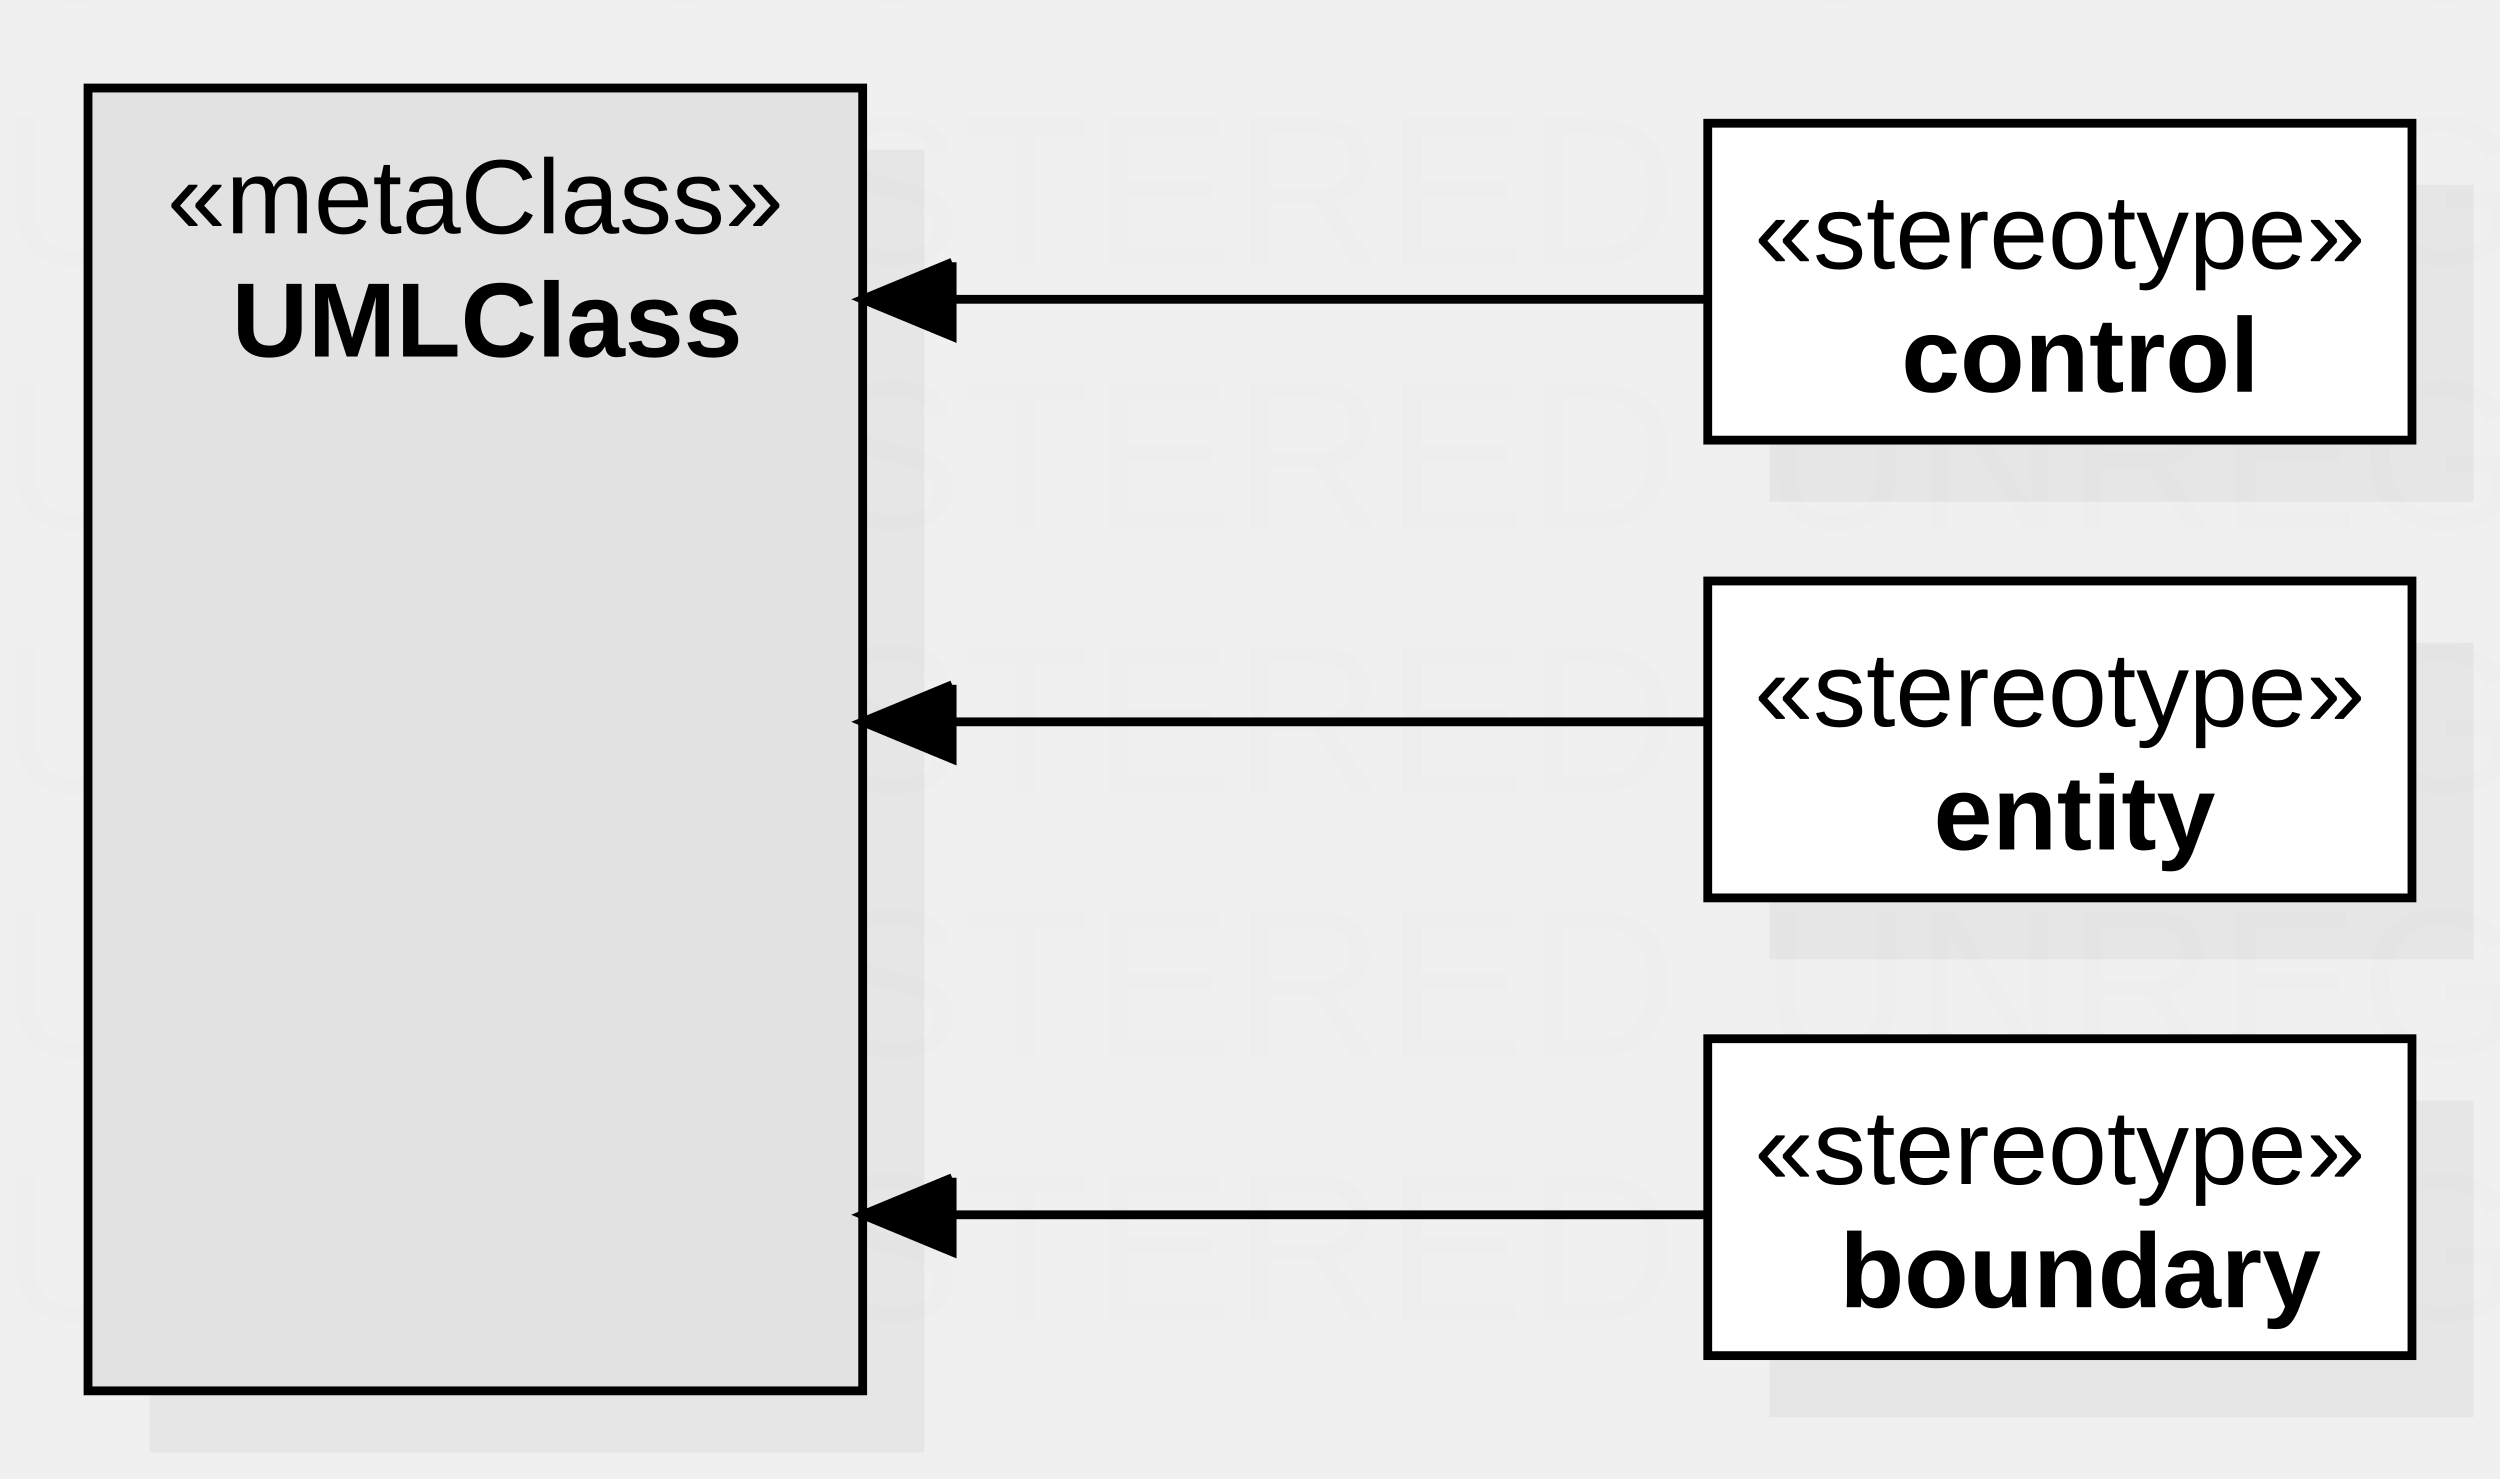
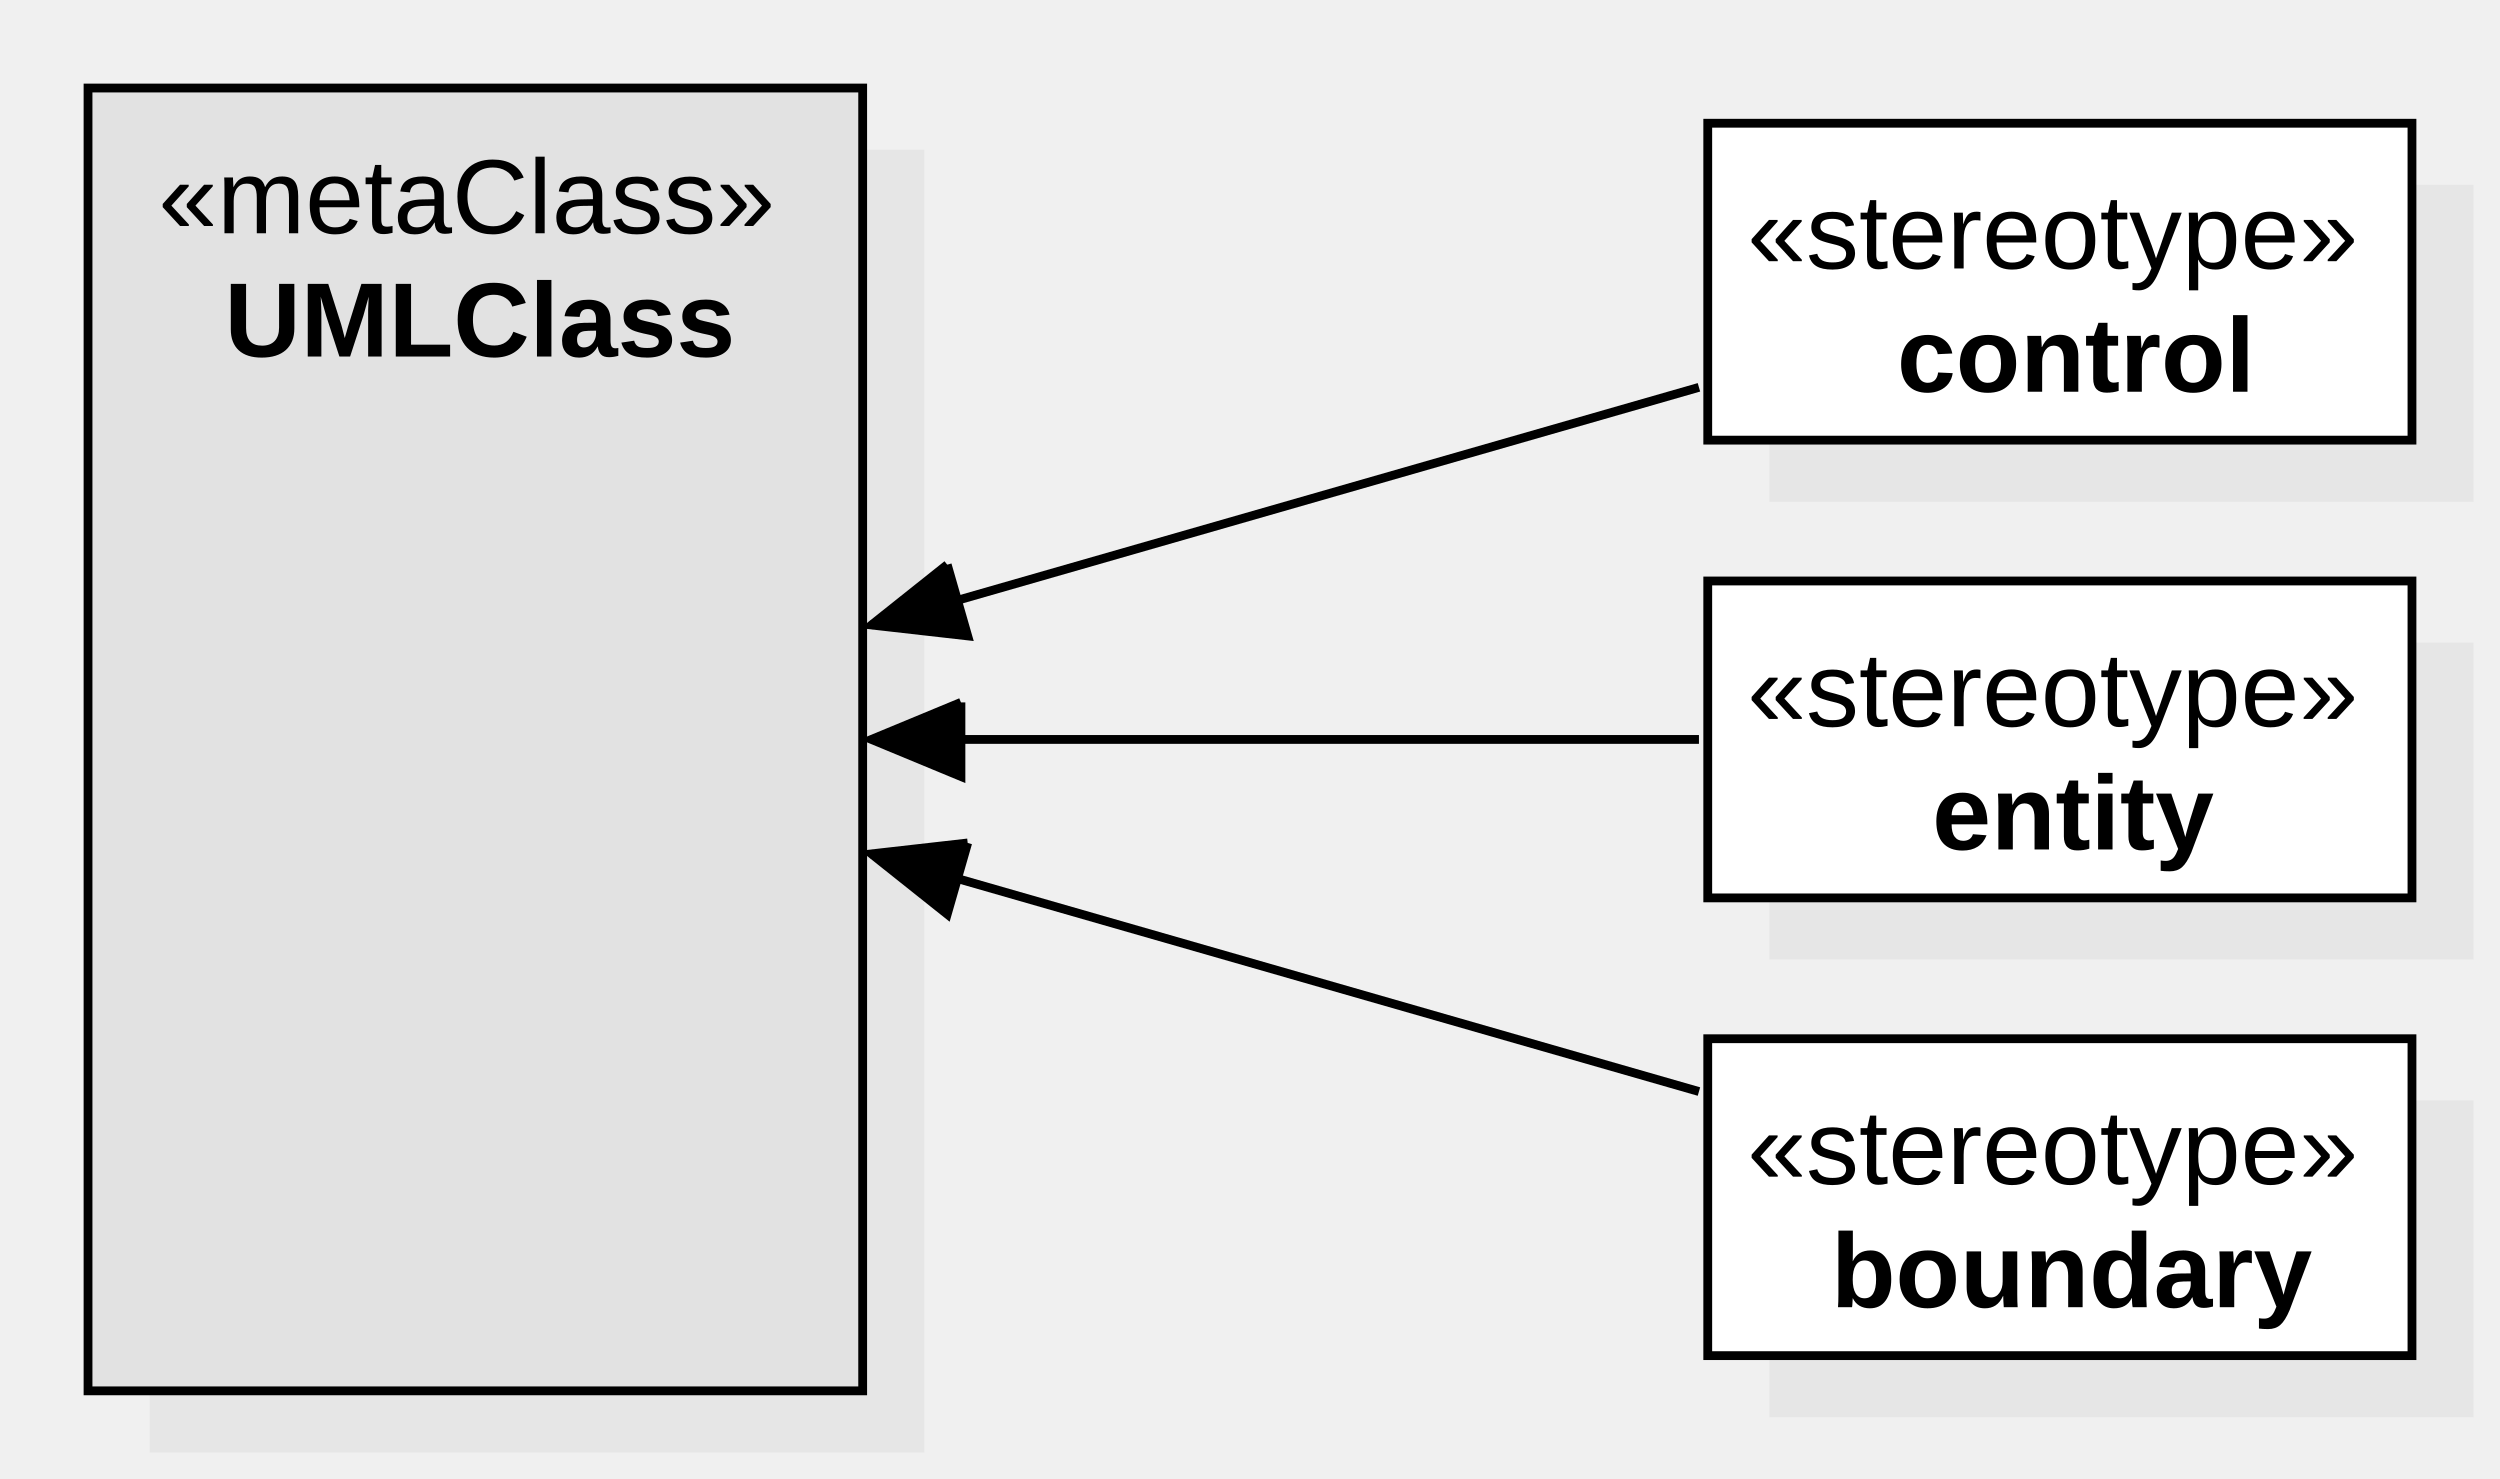
<svg xmlns="http://www.w3.org/2000/svg" version="1.1" width="284" height="168">
  <defs />
  <g>
-     <text fill="#eeeeee" stroke="none" font-family="Arial" font-size="24px" font-style="normal" font-weight="normal" text-decoration="none" x="0" y="0">UNREGISTERED</text>
-     <text fill="#eeeeee" stroke="none" font-family="Arial" font-size="24px" font-style="normal" font-weight="normal" text-decoration="none" x="0" y="30">UNREGISTERED</text>
-     <text fill="#eeeeee" stroke="none" font-family="Arial" font-size="24px" font-style="normal" font-weight="normal" text-decoration="none" x="0" y="60">UNREGISTERED</text>
-     <text fill="#eeeeee" stroke="none" font-family="Arial" font-size="24px" font-style="normal" font-weight="normal" text-decoration="none" x="0" y="90">UNREGISTERED</text>
-     <text fill="#eeeeee" stroke="none" font-family="Arial" font-size="24px" font-style="normal" font-weight="normal" text-decoration="none" x="0" y="120">UNREGISTERED</text>
-     <text fill="#eeeeee" stroke="none" font-family="Arial" font-size="24px" font-style="normal" font-weight="normal" text-decoration="none" x="0" y="150">UNREGISTERED</text>
-     <text fill="#eeeeee" stroke="none" font-family="Arial" font-size="24px" font-style="normal" font-weight="normal" text-decoration="none" x="200" y="0">UNREGISTERED</text>
-     <text fill="#eeeeee" stroke="none" font-family="Arial" font-size="24px" font-style="normal" font-weight="normal" text-decoration="none" x="200" y="30">UNREGISTERED</text>
-     <text fill="#eeeeee" stroke="none" font-family="Arial" font-size="24px" font-style="normal" font-weight="normal" text-decoration="none" x="200" y="60">UNREGISTERED</text>
-     <text fill="#eeeeee" stroke="none" font-family="Arial" font-size="24px" font-style="normal" font-weight="normal" text-decoration="none" x="200" y="90">UNREGISTERED</text>
-     <text fill="#eeeeee" stroke="none" font-family="Arial" font-size="24px" font-style="normal" font-weight="normal" text-decoration="none" x="200" y="120">UNREGISTERED</text>
-     <text fill="#eeeeee" stroke="none" font-family="Arial" font-size="24px" font-style="normal" font-weight="normal" text-decoration="none" x="200" y="150">UNREGISTERED</text>
    <g transform="translate(-18,-18) scale(1,1)">
      <rect fill="#C0C0C0" stroke="none" x="219" y="91" width="80" height="36" opacity="0.2" />
    </g>
    <g transform="translate(-18,-18) scale(1,1)">
      <rect fill="#ffffff" stroke="none" x="212" y="84" width="80" height="36" />
    </g>
    <g transform="translate(-18,-18) scale(1,1)">
      <path fill="none" stroke="#000000" d="M 212 84 L 292 84 L 292 120 L 212 120 L 212 84 Z Z" stroke-miterlimit="10" />
    </g>
    <g transform="translate(-18,-18) scale(1,1)">
      <g>
        <path fill="none" stroke="none" />
-         <text fill="#000000" stroke="none" font-family="Arial" font-size="12px" font-style="normal" font-weight="normal" text-decoration="none" x="217.31" y="100.5">«stereotype»</text>
+         <text fill="#000000" stroke="none" font-family="Arial" font-size="12px" font-style="normal" font-weight="normal" text-decoration="none" x="216.5" y="100.5">«stereotype»</text>
      </g>
    </g>
    <g transform="translate(-18,-18) scale(1,1)">
      <g>
        <path fill="none" stroke="none" />
-         <text fill="#000000" stroke="none" font-family="Arial" font-size="12px" font-style="normal" font-weight="bold" text-decoration="none" x="237.659" y="114.5">entity</text>
+         <text fill="#000000" stroke="none" font-family="Arial" font-size="12px" font-style="normal" font-weight="bold" text-decoration="none" x="237.5" y="114.5">entity</text>
      </g>
    </g>
    <g transform="translate(-18,-18) scale(1,1)">
      <rect fill="#C0C0C0" stroke="none" x="35" y="35" width="88" height="148" opacity="0.2" />
    </g>
    <g transform="translate(-18,-18) scale(1,1)">
      <rect fill="#e2e2e2" stroke="none" x="28" y="28" width="88" height="148" />
    </g>
    <g transform="translate(-18,-18) scale(1,1)">
      <path fill="none" stroke="#000000" d="M 28 28 L 116 28 L 116 176 L 28 176 L 28 28 Z Z" stroke-miterlimit="10" />
    </g>
    <g transform="translate(-18,-18) scale(1,1)">
      <g>
        <path fill="none" stroke="none" />
-         <text fill="#000000" stroke="none" font-family="Arial" font-size="12px" font-style="normal" font-weight="normal" text-decoration="none" x="36.984" y="44.5">«metaClass»</text>
+         <text fill="#000000" stroke="none" font-family="Arial" font-size="12px" font-style="normal" font-weight="normal" text-decoration="none" x="36" y="44.5">«metaClass»</text>
      </g>
    </g>
    <g transform="translate(-18,-18) scale(1,1)">
      <g>
        <path fill="none" stroke="none" />
-         <text fill="#000000" stroke="none" font-family="Arial" font-size="12px" font-style="normal" font-weight="bold" text-decoration="none" x="44.329" y="58.5">UMLClass</text>
+         <text fill="#000000" stroke="none" font-family="Arial" font-size="12px" font-style="normal" font-weight="bold" text-decoration="none" x="43.5" y="58.5">UMLClass</text>
      </g>
    </g>
    <g transform="translate(-18,-18) scale(1,1)">
-       <path fill="none" stroke="#000000" d="M 212 100 L 116 100" stroke-miterlimit="10" />
+       <path fill="none" stroke="#000000" d="M 211 102 L 117 102" stroke-miterlimit="10" />
    </g>
    <g transform="translate(-18,-18) scale(1,1)">
-       <path fill="#000000" stroke="none" d="M 126.163 95.79 L 116 100 L 126.163 104.21" />
+       <path fill="#000000" stroke="none" d="M 127.163 97.79 L 117 102 L 127.163 106.21" />
    </g>
    <g transform="translate(-18,-18) scale(1,1)">
-       <path fill="none" stroke="#000000" d="M 126.163 95.79 L 116 100 L 126.163 104.21 L 126.163 95.79" stroke-miterlimit="10" />
+       <path fill="none" stroke="#000000" d="M 127.163 97.79 L 117 102 L 127.163 106.21 L 127.163 97.79" stroke-miterlimit="10" />
    </g>
    <g transform="translate(-18,-18) scale(1,1)">
      <rect fill="#C0C0C0" stroke="none" x="219" y="39" width="80" height="36" opacity="0.2" />
    </g>
    <g transform="translate(-18,-18) scale(1,1)">
      <rect fill="#ffffff" stroke="none" x="212" y="32" width="80" height="36" />
    </g>
    <g transform="translate(-18,-18) scale(1,1)">
      <path fill="none" stroke="#000000" d="M 212 32 L 292 32 L 292 68 L 212 68 L 212 32 Z Z" stroke-miterlimit="10" />
    </g>
    <g transform="translate(-18,-18) scale(1,1)">
      <g>
        <path fill="none" stroke="none" />
-         <text fill="#000000" stroke="none" font-family="Arial" font-size="12px" font-style="normal" font-weight="normal" text-decoration="none" x="217.31" y="48.5">«stereotype»</text>
+         <text fill="#000000" stroke="none" font-family="Arial" font-size="12px" font-style="normal" font-weight="normal" text-decoration="none" x="216.5" y="48.5">«stereotype»</text>
      </g>
    </g>
    <g transform="translate(-18,-18) scale(1,1)">
      <g>
        <path fill="none" stroke="none" />
-         <text fill="#000000" stroke="none" font-family="Arial" font-size="12px" font-style="normal" font-weight="bold" text-decoration="none" x="233.991" y="62.5">control</text>
+         <text fill="#000000" stroke="none" font-family="Arial" font-size="12px" font-style="normal" font-weight="bold" text-decoration="none" x="233.5" y="62.5">control</text>
      </g>
    </g>
    <g transform="translate(-18,-18) scale(1,1)">
-       <path fill="none" stroke="#000000" d="M 212 52 L 116 52" stroke-miterlimit="10" />
+       <path fill="none" stroke="#000000" d="M 211 62 L 117 89" stroke-miterlimit="10" />
    </g>
    <g transform="translate(-18,-18) scale(1,1)">
-       <path fill="#000000" stroke="none" d="M 126.163 47.79 L 116 52 L 126.163 56.21" />
+       <path fill="#000000" stroke="none" d="M 125.606 82.148 L 117 89 L 127.93 90.24" />
    </g>
    <g transform="translate(-18,-18) scale(1,1)">
-       <path fill="none" stroke="#000000" d="M 126.163 47.79 L 116 52 L 126.163 56.21 L 126.163 47.79" stroke-miterlimit="10" />
+       <path fill="none" stroke="#000000" d="M 125.606 82.148 L 117 89 L 127.93 90.24 L 125.606 82.148" stroke-miterlimit="10" />
    </g>
    <g transform="translate(-18,-18) scale(1,1)">
      <rect fill="#C0C0C0" stroke="none" x="219" y="143" width="80" height="36" opacity="0.2" />
    </g>
    <g transform="translate(-18,-18) scale(1,1)">
      <rect fill="#ffffff" stroke="none" x="212" y="136" width="80" height="36" />
    </g>
    <g transform="translate(-18,-18) scale(1,1)">
      <path fill="none" stroke="#000000" d="M 212 136 L 292 136 L 292 172 L 212 172 L 212 136 Z Z" stroke-miterlimit="10" />
    </g>
    <g transform="translate(-18,-18) scale(1,1)">
      <g>
        <path fill="none" stroke="none" />
-         <text fill="#000000" stroke="none" font-family="Arial" font-size="12px" font-style="normal" font-weight="normal" text-decoration="none" x="217.31" y="152.5">«stereotype»</text>
+         <text fill="#000000" stroke="none" font-family="Arial" font-size="12px" font-style="normal" font-weight="normal" text-decoration="none" x="216.5" y="152.5">«stereotype»</text>
      </g>
    </g>
    <g transform="translate(-18,-18) scale(1,1)">
      <g>
        <path fill="none" stroke="none" />
-         <text fill="#000000" stroke="none" font-family="Arial" font-size="12px" font-style="normal" font-weight="bold" text-decoration="none" x="226.98" y="166.5">boundary</text>
+         <text fill="#000000" stroke="none" font-family="Arial" font-size="12px" font-style="normal" font-weight="bold" text-decoration="none" x="226" y="166.5">boundary</text>
      </g>
    </g>
    <g transform="translate(-18,-18) scale(1,1)">
-       <path fill="none" stroke="#000000" d="M 212 156 L 116 156" stroke-miterlimit="10" />
+       <path fill="none" stroke="#000000" d="M 211 142 L 117 115" stroke-miterlimit="10" />
    </g>
    <g transform="translate(-18,-18) scale(1,1)">
-       <path fill="#000000" stroke="none" d="M 126.163 151.79 L 116 156 L 126.163 160.21" />
+       <path fill="#000000" stroke="none" d="M 127.93 113.76 L 117 115 L 125.606 121.852" />
    </g>
    <g transform="translate(-18,-18) scale(1,1)">
-       <path fill="none" stroke="#000000" d="M 126.163 151.79 L 116 156 L 126.163 160.21 L 126.163 151.79" stroke-miterlimit="10" />
+       <path fill="none" stroke="#000000" d="M 127.93 113.76 L 117 115 L 125.606 121.852 L 127.93 113.76" stroke-miterlimit="10" />
    </g>
  </g>
</svg>
